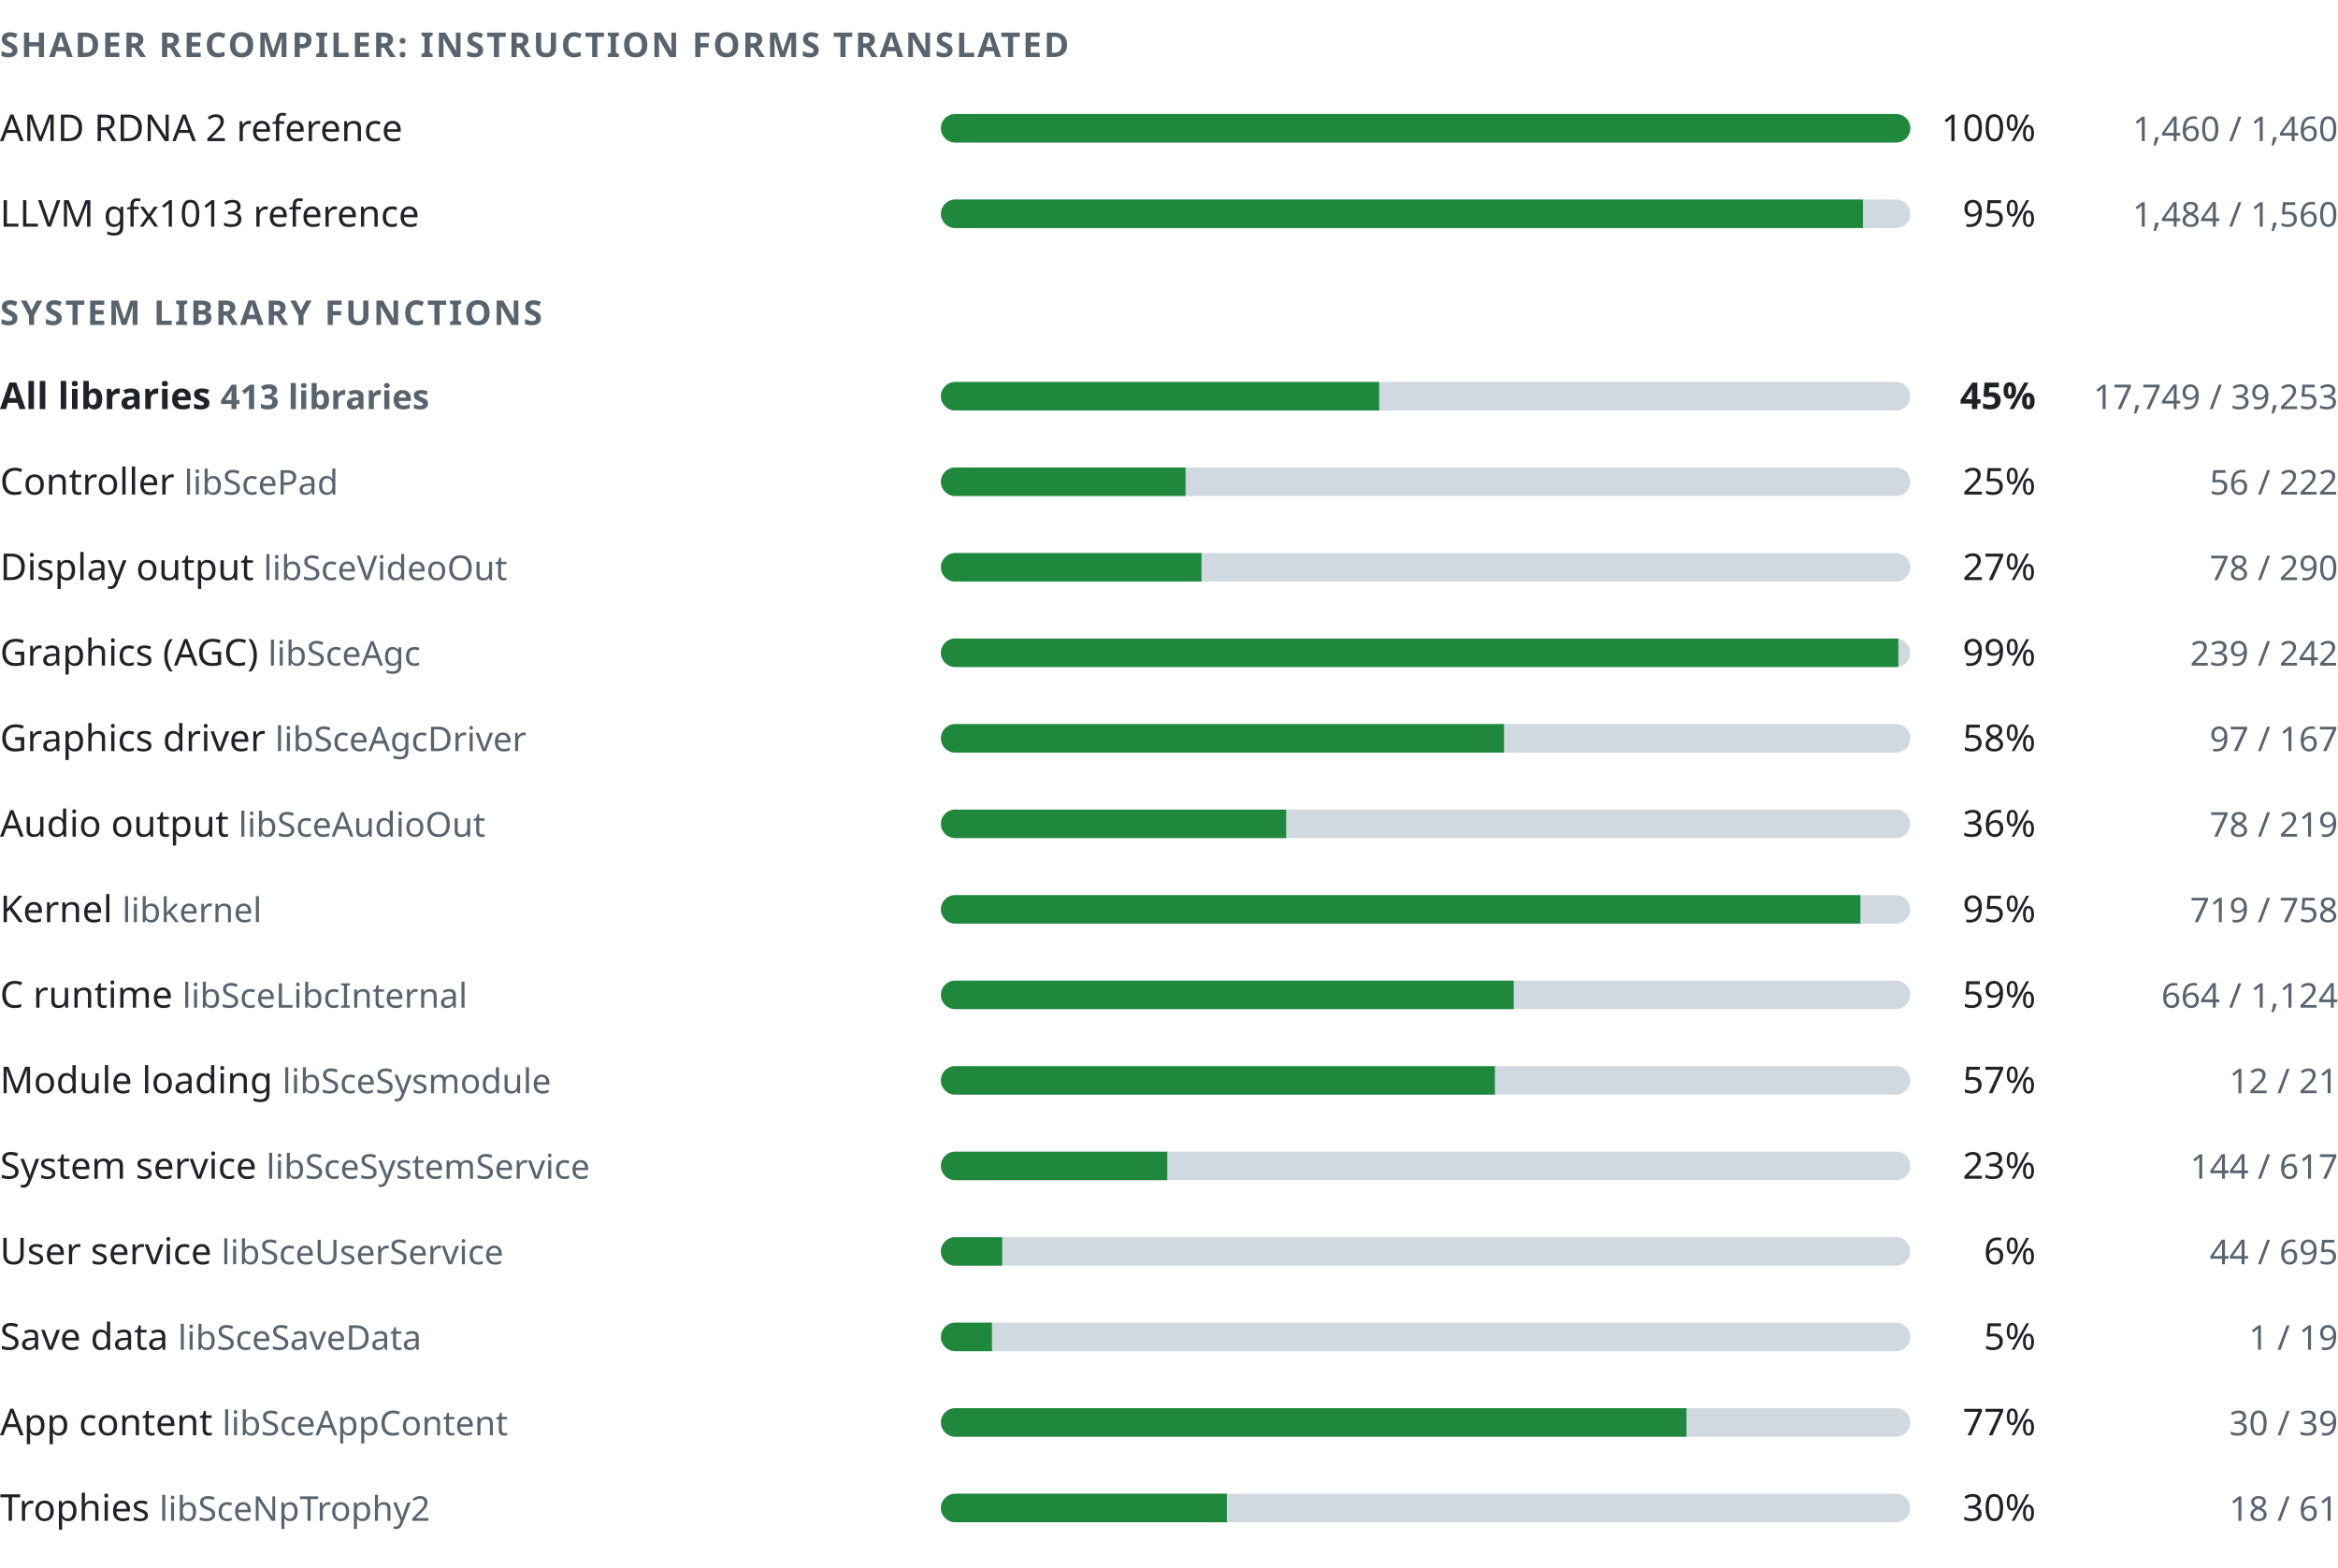
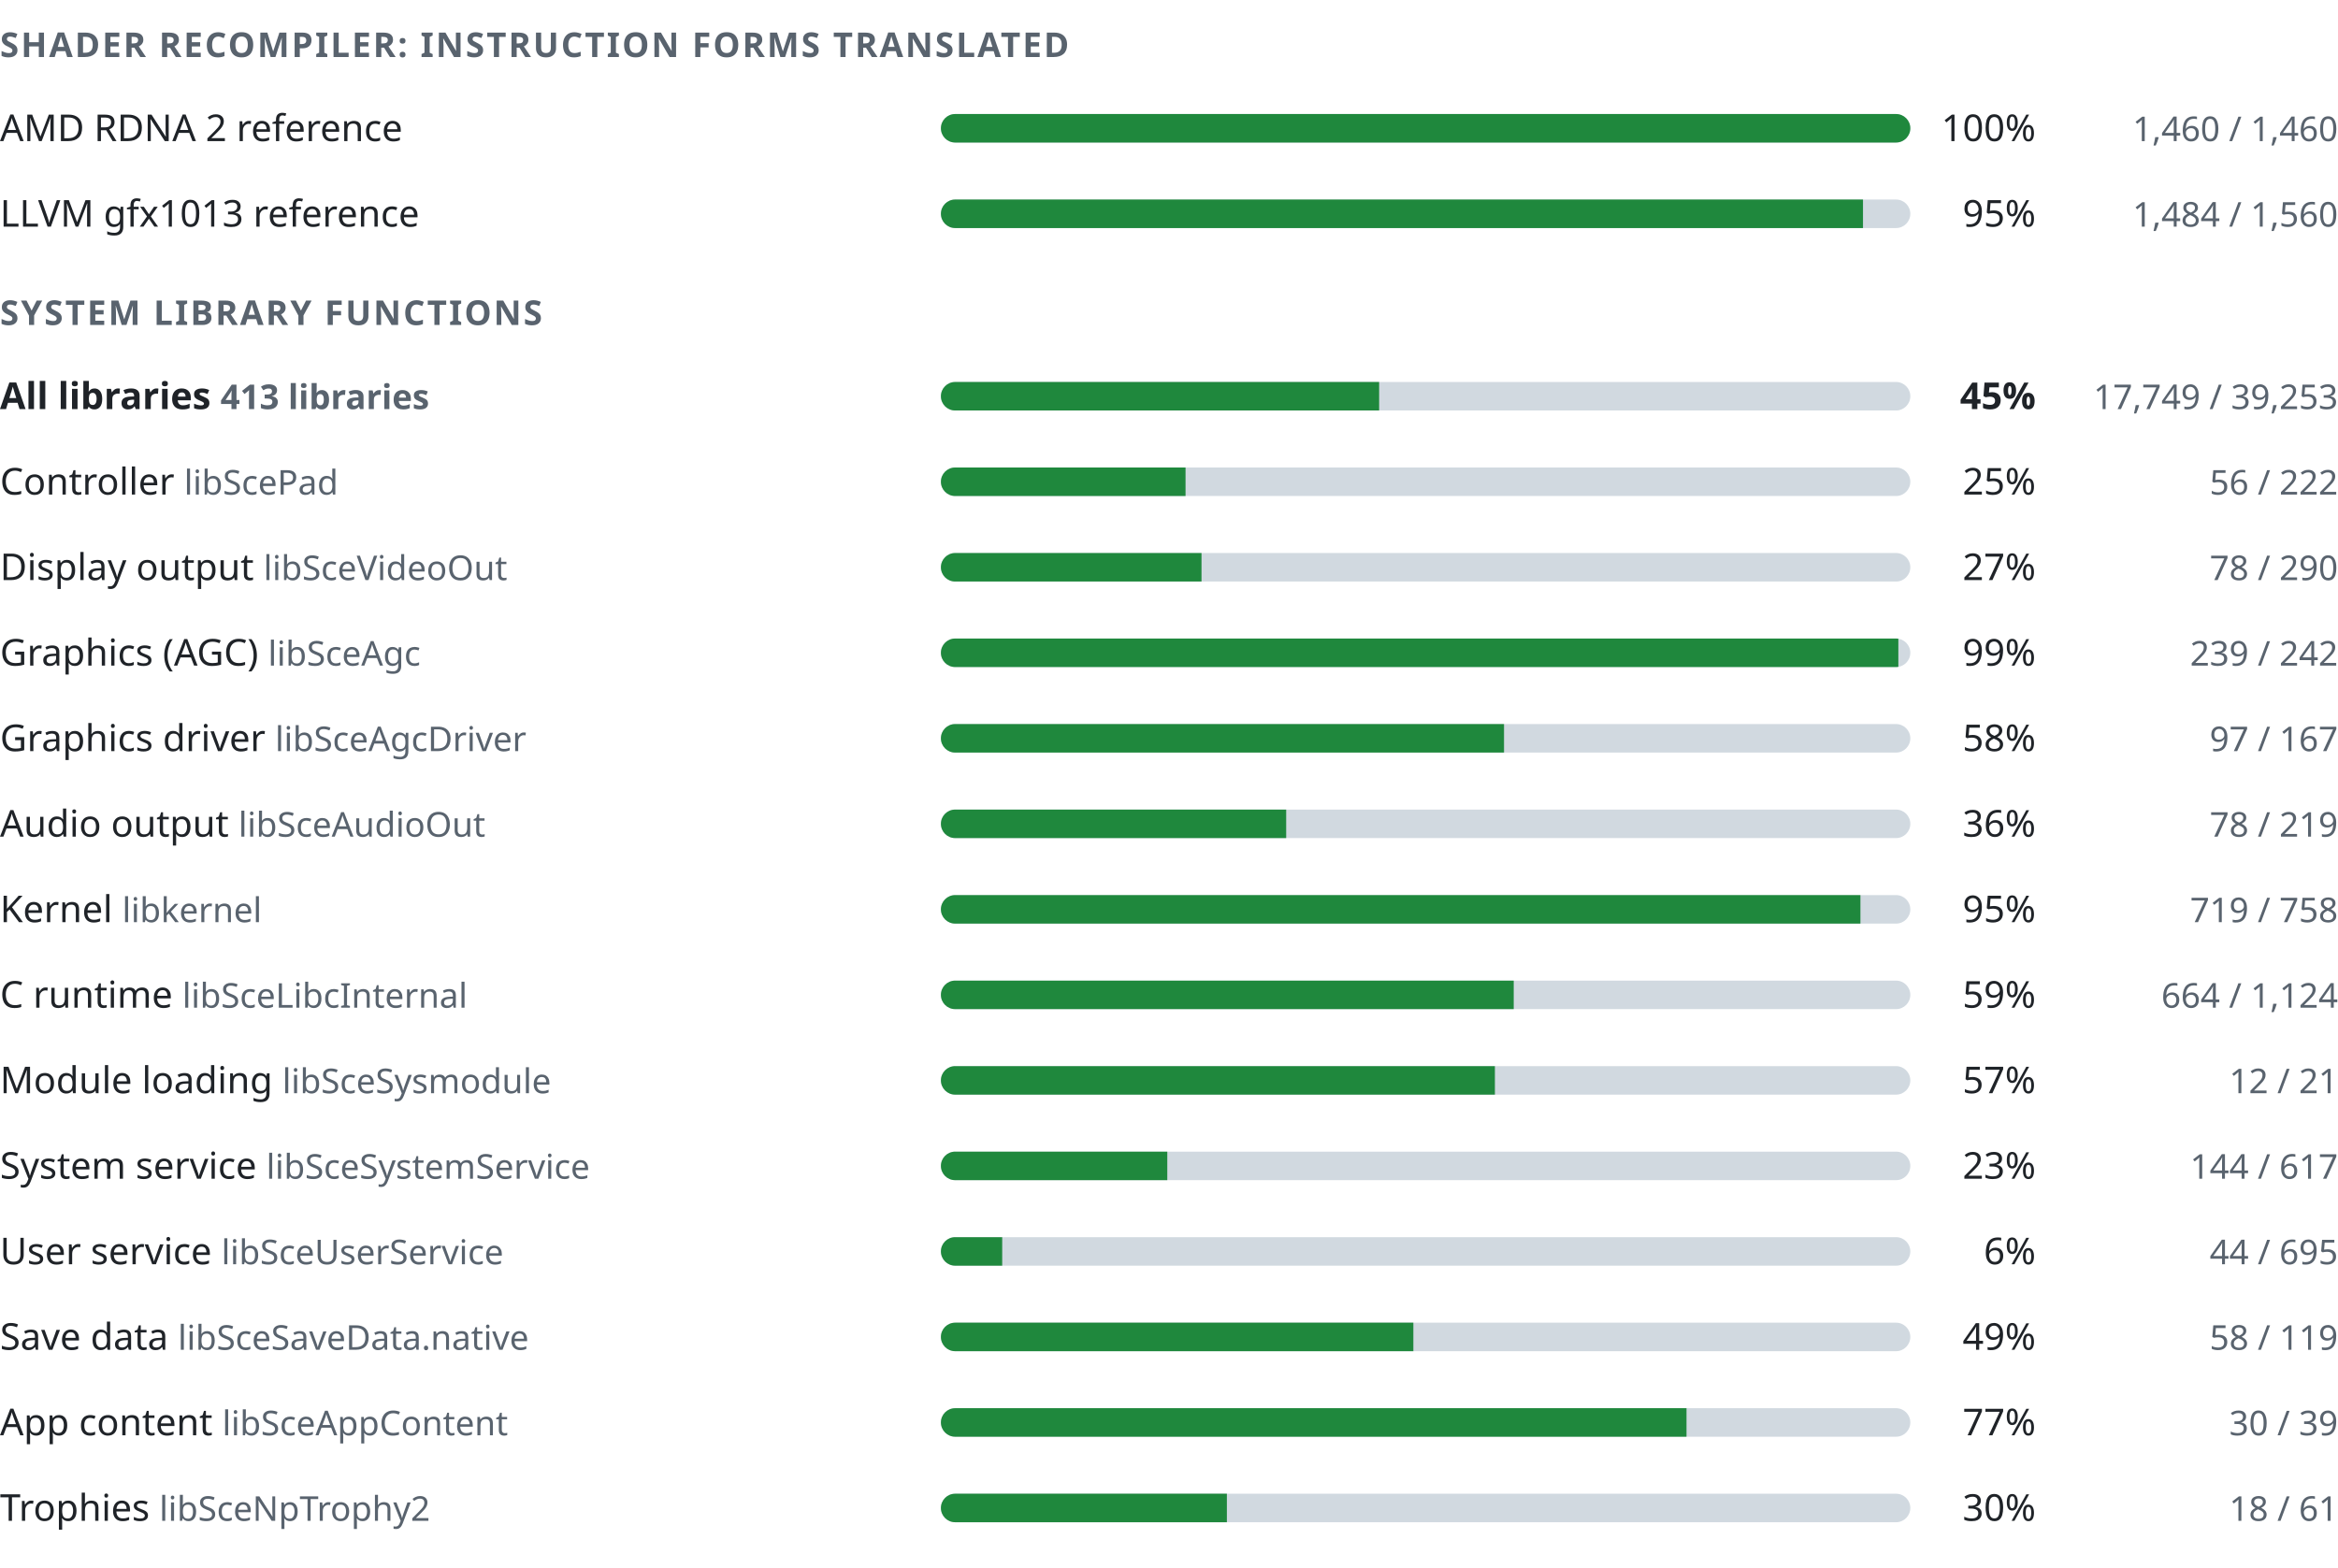
<svg xmlns="http://www.w3.org/2000/svg" width="820" height="550" viewBox="0 0 820 550" role="img" aria-label="AnyPS5 at 1582613: shaders and system library functions">
  <style>
  text { font-family: -apple-system, BlinkMacSystemFont, "Segoe UI", "Noto Sans", Helvetica, Arial, sans-serif; font-size: 13px; fill: #1f2328; }
  .sub { fill: #59636e; font-size: 12px; }
  .num { font-variant-numeric: tabular-nums; }
  .strong { font-weight: 600; }
  .group { font-size: 12px; font-weight: 600; fill: #59636e; letter-spacing: 0.06em; }
  .track { fill: #d1d9e0; }
  .done { fill: #1f883d; }
  .rule { stroke: #d1d9e0; }
</style>
  <defs>
    <pattern id="blocked" width="6" height="6" patternUnits="userSpaceOnUse" patternTransform="rotate(45)">
      <rect width="6" height="6" fill="#cf222e" opacity="0.35" />
      <rect width="3" height="6" fill="#cf222e" />
    </pattern>
  </defs>
  <text class="group" x="0" y="20.0">SHADER RECOMPILER: INSTRUCTION FORMS TRANSLATED</text>
  <text class="" x="0" y="49.5">AMD RDNA 2 reference</text>
  <clipPath id="bar40">
    <rect x="330" y="40.0" width="340" height="10" rx="5.0" />
  </clipPath>
  <g clip-path="url(#bar40)">
    <rect class="track" x="330" y="40.0" width="340" height="10" />
    <rect class="done" x="330" y="40.0" width="340.0" height="10" />
  </g>
  <text class="num" x="714" y="49.5" text-anchor="end">100%</text>
  <text class="num sub" x="820" y="49.5" text-anchor="end">1,460 / 1,460</text>
  <text class="" x="0" y="79.5">LLVM gfx1013 reference</text>
  <clipPath id="bar70">
    <rect x="330" y="70.0" width="340" height="10" rx="5.0" />
  </clipPath>
  <g clip-path="url(#bar70)">
    <rect class="track" x="330" y="70.0" width="340" height="10" />
    <rect class="done" x="330" y="70.0" width="323.4" height="10" />
  </g>
  <text class="num" x="714" y="79.5" text-anchor="end">95%</text>
  <text class="num sub" x="820" y="79.5" text-anchor="end">1,484 / 1,560</text>
  <text class="group" x="0" y="114.0">SYSTEM LIBRARY FUNCTIONS</text>
  <text class="strong" x="0" y="143.5">All libraries <tspan class="sub">413 libraries</tspan>
  </text>
  <clipPath id="bar134">
    <rect x="330" y="134.0" width="340" height="10" rx="5.0" />
  </clipPath>
  <g clip-path="url(#bar134)">
    <rect class="track" x="330" y="134.0" width="340" height="10" />
    <rect class="done" x="330" y="134.0" width="153.7" height="10" />
  </g>
  <text class="num strong" x="714" y="143.5" text-anchor="end">45%</text>
  <text class="num sub" x="820" y="143.5" text-anchor="end">17,749 / 39,253</text>
  <text class="" x="0" y="173.5">Controller <tspan class="sub">libScePad</tspan>
  </text>
  <clipPath id="bar164">
    <rect x="330" y="164.0" width="340" height="10" rx="5.0" />
  </clipPath>
  <g clip-path="url(#bar164)">
    <rect class="track" x="330" y="164.0" width="340" height="10" />
    <rect class="done" x="330" y="164.0" width="85.8" height="10" />
  </g>
  <text class="num" x="714" y="173.5" text-anchor="end">25%</text>
  <text class="num sub" x="820" y="173.5" text-anchor="end">56 / 222</text>
  <text class="" x="0" y="203.5">Display output <tspan class="sub">libSceVideoOut</tspan>
  </text>
  <clipPath id="bar194">
    <rect x="330" y="194.0" width="340" height="10" rx="5.0" />
  </clipPath>
  <g clip-path="url(#bar194)">
    <rect class="track" x="330" y="194.0" width="340" height="10" />
    <rect class="done" x="330" y="194.0" width="91.4" height="10" />
  </g>
  <text class="num" x="714" y="203.5" text-anchor="end">27%</text>
  <text class="num sub" x="820" y="203.5" text-anchor="end">78 / 290</text>
  <text class="" x="0" y="233.5">Graphics (AGC) <tspan class="sub">libSceAgc</tspan>
  </text>
  <clipPath id="bar224">
    <rect x="330" y="224.0" width="340" height="10" rx="5.0" />
  </clipPath>
  <g clip-path="url(#bar224)">
    <rect class="track" x="330" y="224.0" width="340" height="10" />
    <rect class="done" x="330" y="224.0" width="335.8" height="10" />
  </g>
  <text class="num" x="714" y="233.5" text-anchor="end">99%</text>
  <text class="num sub" x="820" y="233.5" text-anchor="end">239 / 242</text>
  <text class="" x="0" y="263.5">Graphics driver <tspan class="sub">libSceAgcDriver</tspan>
  </text>
  <clipPath id="bar254">
    <rect x="330" y="254.0" width="340" height="10" rx="5.0" />
  </clipPath>
  <g clip-path="url(#bar254)">
    <rect class="track" x="330" y="254.0" width="340" height="10" />
    <rect class="done" x="330" y="254.0" width="197.5" height="10" />
  </g>
  <text class="num" x="714" y="263.5" text-anchor="end">58%</text>
  <text class="num sub" x="820" y="263.5" text-anchor="end">97 / 167</text>
  <text class="" x="0" y="293.5">Audio output <tspan class="sub">libSceAudioOut</tspan>
  </text>
  <clipPath id="bar284">
    <rect x="330" y="284.0" width="340" height="10" rx="5.0" />
  </clipPath>
  <g clip-path="url(#bar284)">
    <rect class="track" x="330" y="284.0" width="340" height="10" />
    <rect class="done" x="330" y="284.0" width="121.1" height="10" />
  </g>
  <text class="num" x="714" y="293.5" text-anchor="end">36%</text>
  <text class="num sub" x="820" y="293.5" text-anchor="end">78 / 219</text>
  <text class="" x="0" y="323.5">Kernel <tspan class="sub">libkernel</tspan>
  </text>
  <clipPath id="bar314">
    <rect x="330" y="314.0" width="340" height="10" rx="5.0" />
  </clipPath>
  <g clip-path="url(#bar314)">
    <rect class="track" x="330" y="314.0" width="340" height="10" />
    <rect class="done" x="330" y="314.0" width="322.5" height="10" />
  </g>
  <text class="num" x="714" y="323.5" text-anchor="end">95%</text>
  <text class="num sub" x="820" y="323.5" text-anchor="end">719 / 758</text>
  <text class="" x="0" y="353.5">C runtime <tspan class="sub">libSceLibcInternal</tspan>
  </text>
  <clipPath id="bar344">
    <rect x="330" y="344.0" width="340" height="10" rx="5.0" />
  </clipPath>
  <g clip-path="url(#bar344)">
    <rect class="track" x="330" y="344.0" width="340" height="10" />
    <rect class="done" x="330" y="344.0" width="200.9" height="10" />
  </g>
  <text class="num" x="714" y="353.5" text-anchor="end">59%</text>
  <text class="num sub" x="820" y="353.5" text-anchor="end">664 / 1,124</text>
  <text class="" x="0" y="383.5">Module loading <tspan class="sub">libSceSysmodule</tspan>
  </text>
  <clipPath id="bar374">
    <rect x="330" y="374.0" width="340" height="10" rx="5.0" />
  </clipPath>
  <g clip-path="url(#bar374)">
    <rect class="track" x="330" y="374.0" width="340" height="10" />
    <rect class="done" x="330" y="374.0" width="194.3" height="10" />
  </g>
  <text class="num" x="714" y="383.5" text-anchor="end">57%</text>
  <text class="num sub" x="820" y="383.5" text-anchor="end">12 / 21</text>
  <text class="" x="0" y="413.5">System service <tspan class="sub">libSceSystemService</tspan>
  </text>
  <clipPath id="bar404">
    <rect x="330" y="404.0" width="340" height="10" rx="5.0" />
  </clipPath>
  <g clip-path="url(#bar404)">
    <rect class="track" x="330" y="404.0" width="340" height="10" />
    <rect class="done" x="330" y="404.0" width="79.4" height="10" />
  </g>
  <text class="num" x="714" y="413.5" text-anchor="end">23%</text>
  <text class="num sub" x="820" y="413.5" text-anchor="end">144 / 617</text>
  <text class="" x="0" y="443.5">User service <tspan class="sub">libSceUserService</tspan>
  </text>
  <clipPath id="bar434">
    <rect x="330" y="434.0" width="340" height="10" rx="5.0" />
  </clipPath>
  <g clip-path="url(#bar434)">
    <rect class="track" x="330" y="434.0" width="340" height="10" />
    <rect class="done" x="330" y="434.0" width="21.5" height="10" />
  </g>
  <text class="num" x="714" y="443.5" text-anchor="end">6%</text>
  <text class="num sub" x="820" y="443.5" text-anchor="end">44 / 695</text>
-   <text class="" x="0" y="473.5">Save data <tspan class="sub">libSceSaveData</tspan>
+   <text class="" x="0" y="473.5">Save data <tspan class="sub">libSceSaveData.native</tspan>
  </text>
  <clipPath id="bar464">
    <rect x="330" y="464.0" width="340" height="10" rx="5.0" />
  </clipPath>
  <g clip-path="url(#bar464)">
    <rect class="track" x="330" y="464.0" width="340" height="10" />
-     <rect class="done" x="330" y="464.0" width="17.9" height="10" />
+     <rect class="done" x="330" y="464.0" width="165.7" height="10" />
  </g>
-   <text class="num" x="714" y="473.5" text-anchor="end">5%</text>
-   <text class="num sub" x="820" y="473.5" text-anchor="end">1 / 19</text>
+   <text class="num" x="714" y="473.5" text-anchor="end">49%</text>
+   <text class="num sub" x="820" y="473.5" text-anchor="end">58 / 119</text>
  <text class="" x="0" y="503.5">App content <tspan class="sub">libSceAppContent</tspan>
  </text>
  <clipPath id="bar494">
    <rect x="330" y="494.0" width="340" height="10" rx="5.0" />
  </clipPath>
  <g clip-path="url(#bar494)">
    <rect class="track" x="330" y="494.0" width="340" height="10" />
    <rect class="done" x="330" y="494.0" width="261.5" height="10" />
  </g>
  <text class="num" x="714" y="503.5" text-anchor="end">77%</text>
  <text class="num sub" x="820" y="503.5" text-anchor="end">30 / 39</text>
  <text class="" x="0" y="533.5">Trophies <tspan class="sub">libSceNpTrophy2</tspan>
  </text>
  <clipPath id="bar524">
    <rect x="330" y="524.0" width="340" height="10" rx="5.0" />
  </clipPath>
  <g clip-path="url(#bar524)">
    <rect class="track" x="330" y="524.0" width="340" height="10" />
    <rect class="done" x="330" y="524.0" width="100.3" height="10" />
  </g>
  <text class="num" x="714" y="533.5" text-anchor="end">30%</text>
  <text class="num sub" x="820" y="533.5" text-anchor="end">18 / 61</text>
</svg>
